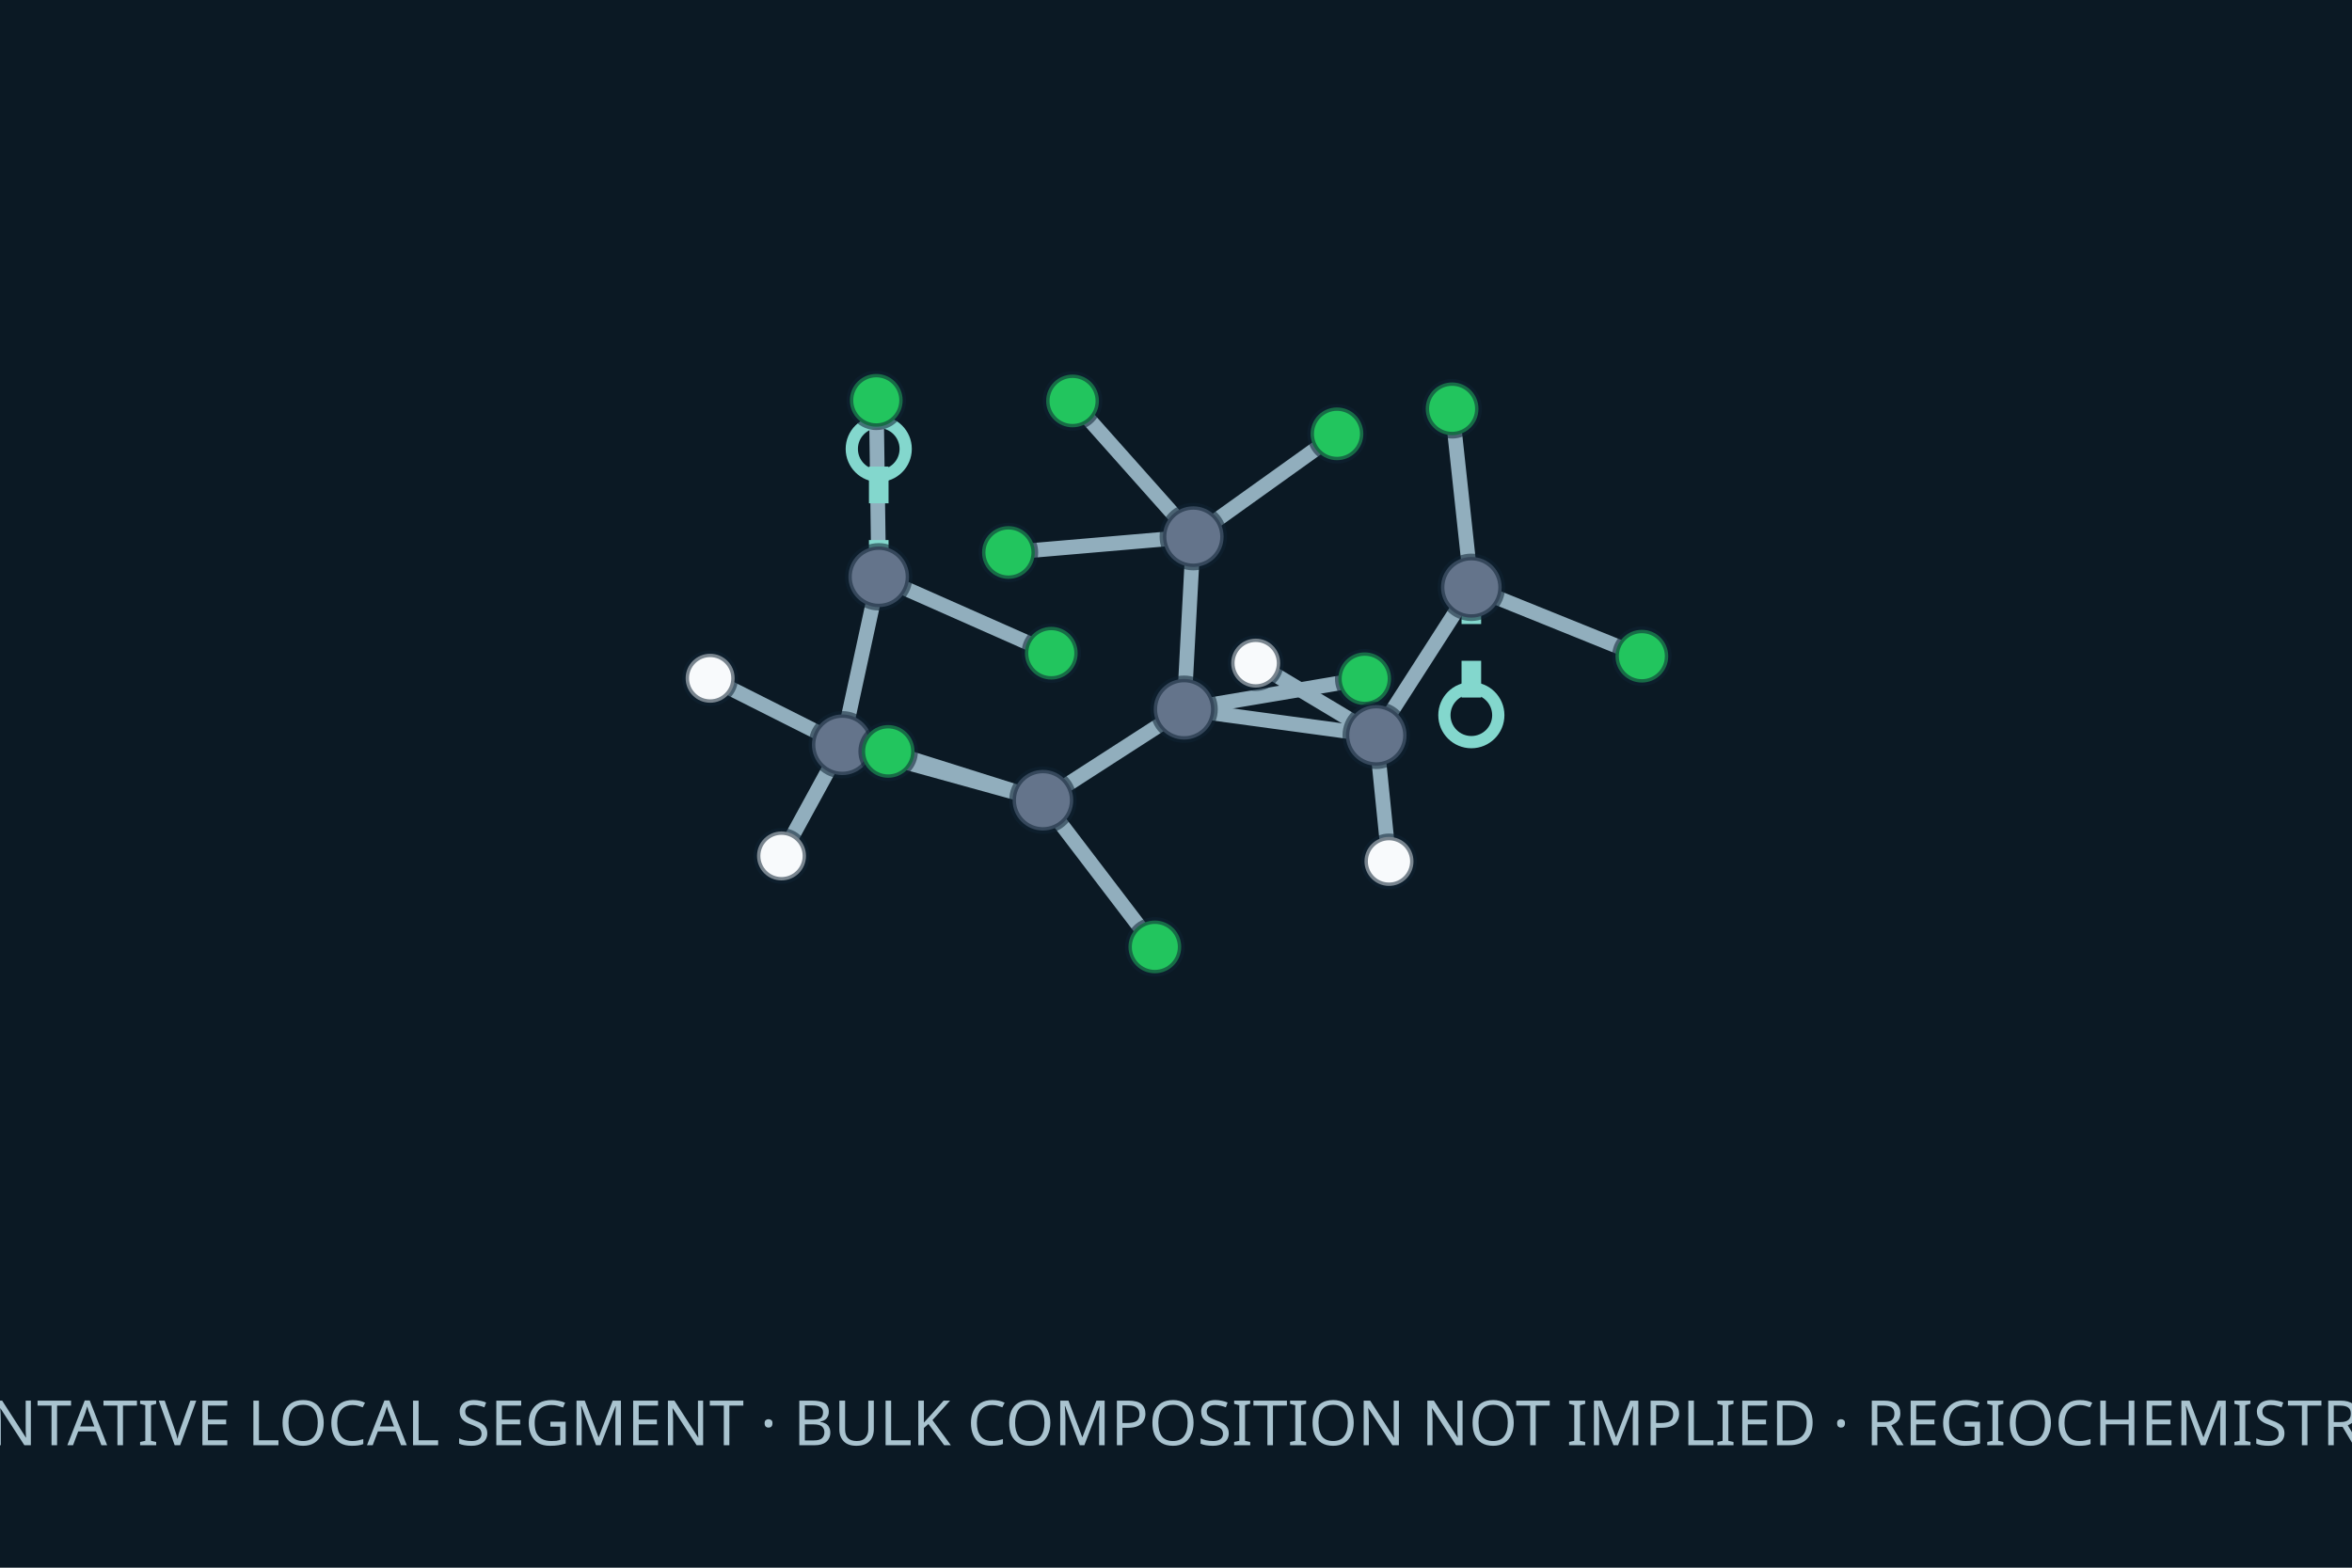
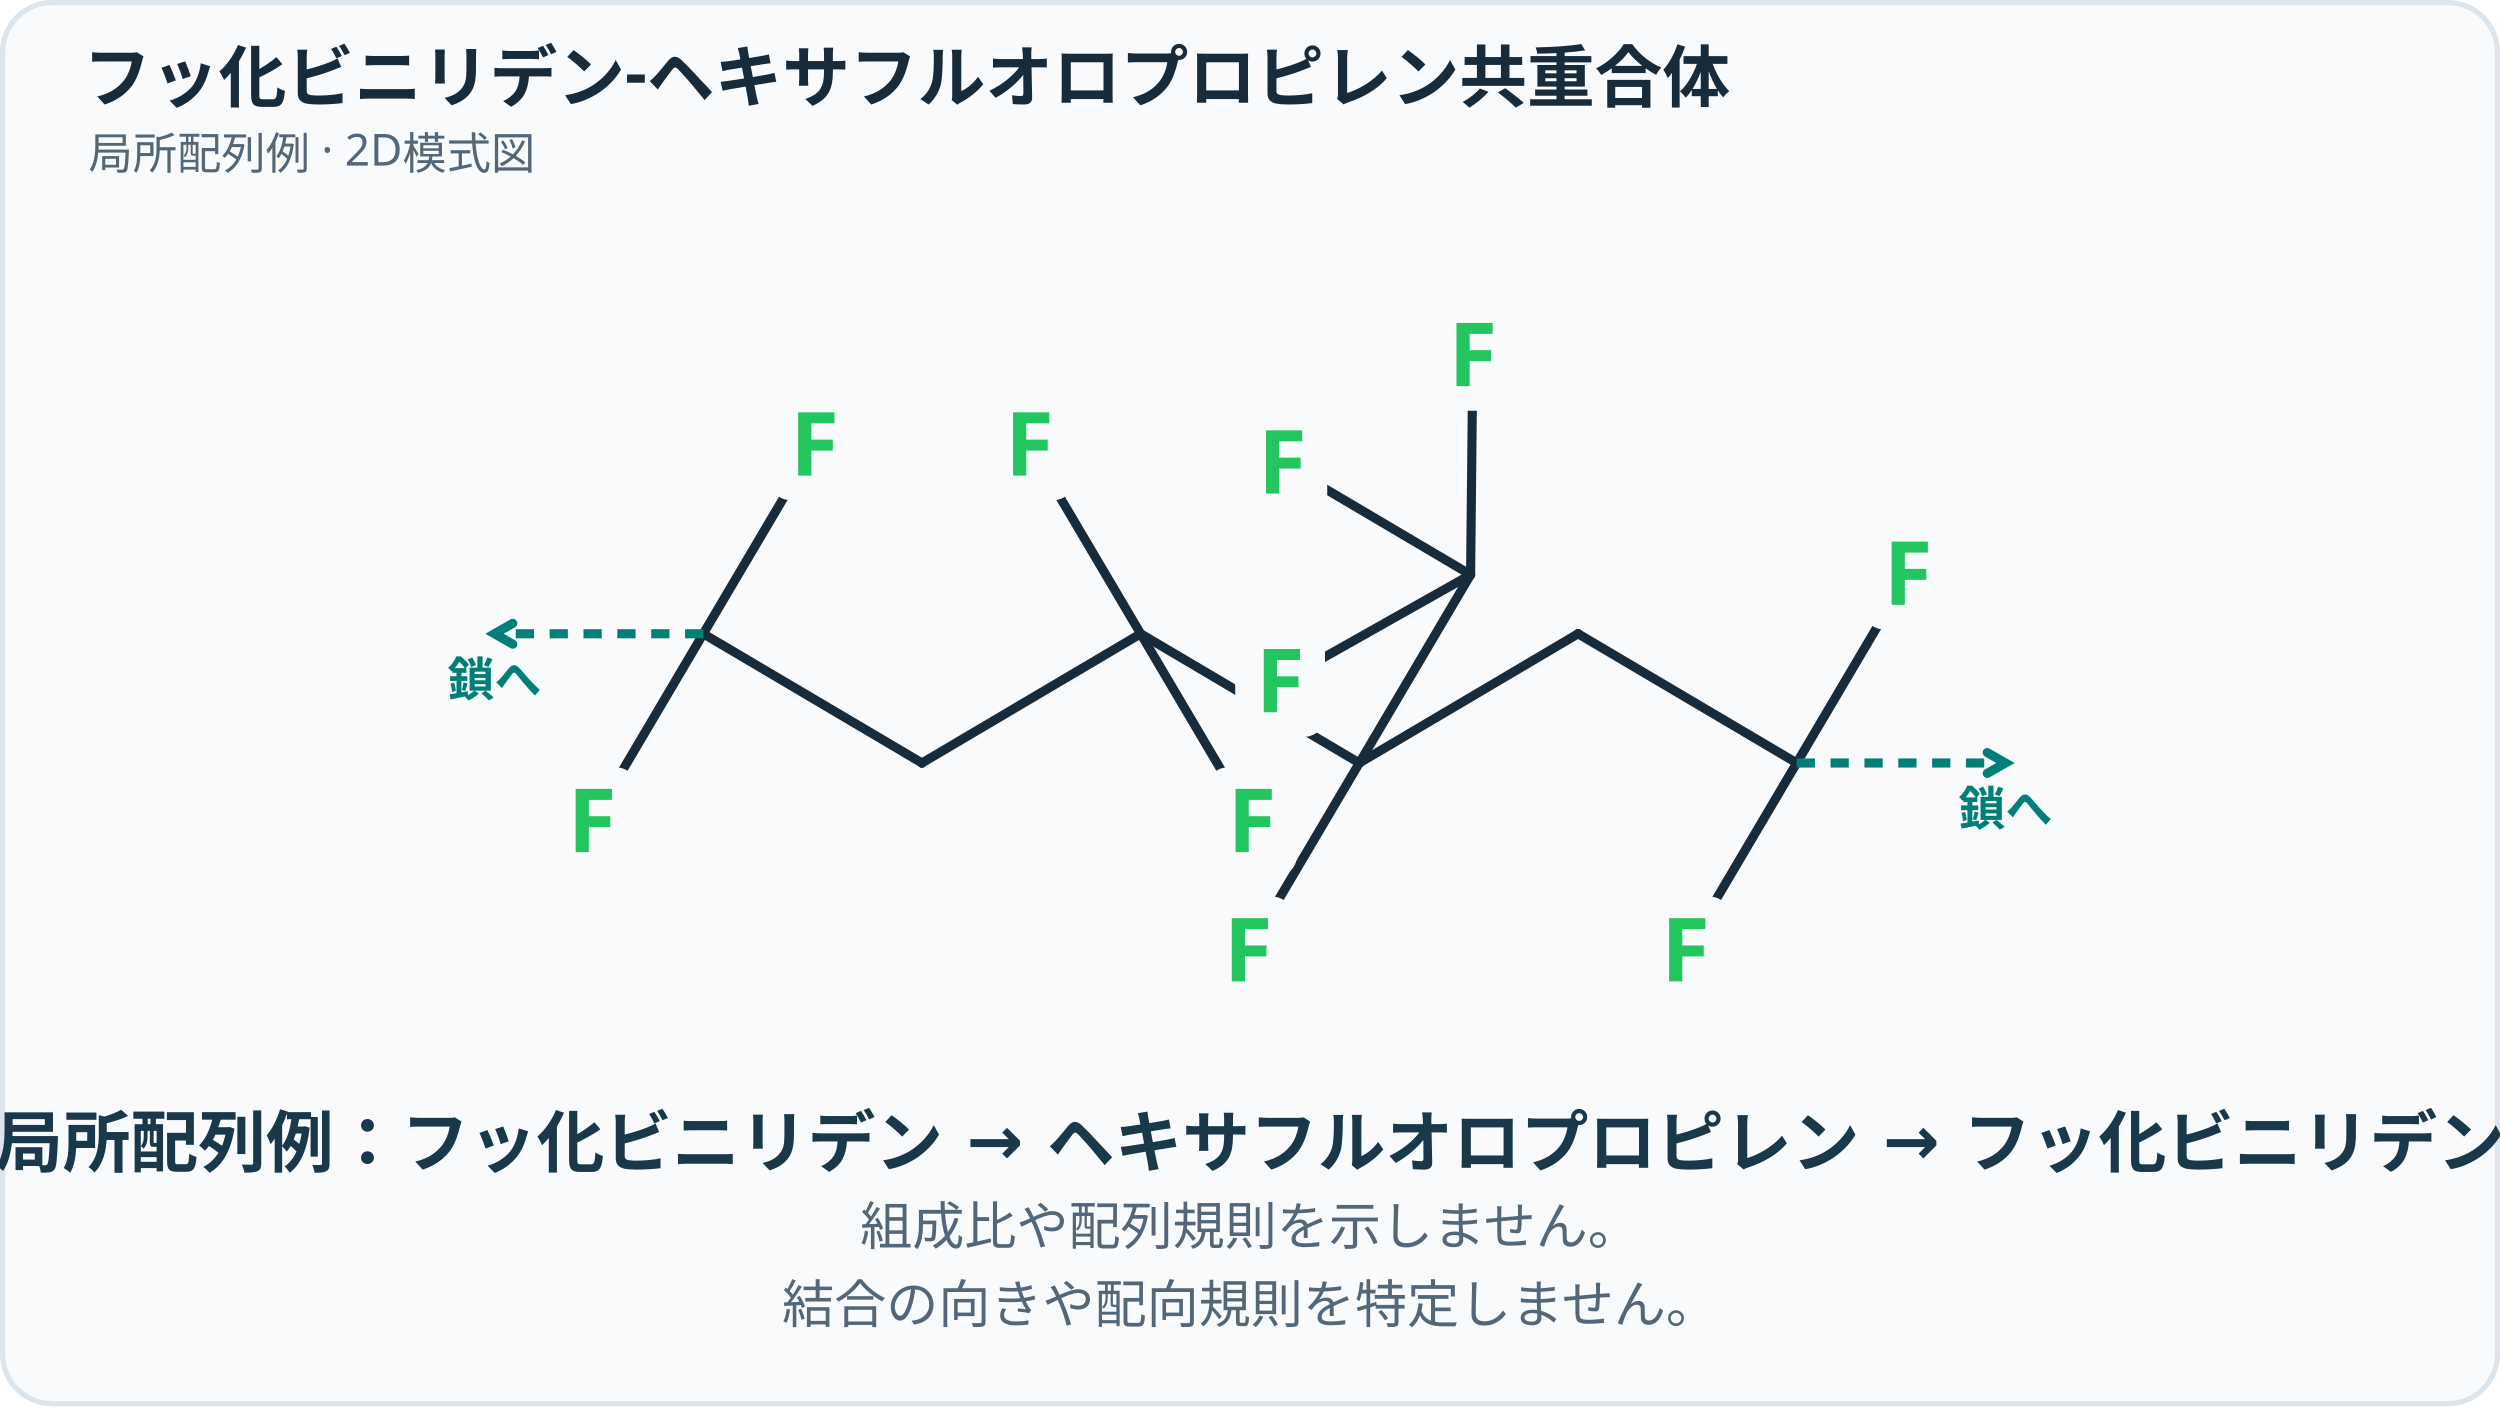
- <svg xmlns="http://www.w3.org/2000/svg" viewBox="0 0 192 128" role="img" aria-label="フッ化ビニリデン-ヘキサフルオロプロピレン共重合体 representative segment" data-polymer-id="vinylidene-fluoride-hexafluoropropylene-copolymer">
-   <rect width="192" height="128" fill="#0b1924" />
-   <g>
-     <path d="M68.757 60.809L71.734 47.095" stroke="#91aebd" stroke-width="1.2" stroke-linecap="round" />
-     <path d="M68.757 60.809L57.971 55.378" stroke="#91aebd" stroke-width="1.2" stroke-linecap="round" />
-     <path d="M68.757 60.809L63.797 69.886" stroke="#91aebd" stroke-width="1.2" stroke-linecap="round" />
-     <path d="M68.757 60.809L85.137 65.336" stroke="#91aebd" stroke-width="1.2" stroke-linecap="round" />
-     <path d="M71.734 47.095L71.533 32.686" stroke="#91aebd" stroke-width="1.2" stroke-linecap="round" />
-     <path d="M71.734 47.095L85.82 53.332" stroke="#91aebd" stroke-width="1.2" stroke-linecap="round" />
-     <path d="M85.137 65.336L94.273 77.314" stroke="#91aebd" stroke-width="1.2" stroke-linecap="round" />
-     <path d="M96.659 57.909L111.404 55.419" stroke="#91aebd" stroke-width="1.2" stroke-linecap="round" />
-     <path d="M97.411 43.816L82.322 45.11" stroke="#91aebd" stroke-width="1.2" stroke-linecap="round" />
-     <path d="M97.411 43.816L87.555 32.737" stroke="#91aebd" stroke-width="1.2" stroke-linecap="round" />
-     <path d="M97.411 43.816L109.141 35.421" stroke="#91aebd" stroke-width="1.2" stroke-linecap="round" />
-     <path d="M85.137 65.336L96.659 57.909" stroke="#91aebd" stroke-width="1.2" stroke-linecap="round" />
-     <path d="M85.137 65.336L72.502 61.352" stroke="#91aebd" stroke-width="1.2" stroke-linecap="round" />
-     <path d="M96.659 57.909L97.411 43.816" stroke="#91aebd" stroke-width="1.2" stroke-linecap="round" />
-     <path d="M96.659 57.909L112.345 60.04" stroke="#91aebd" stroke-width="1.2" stroke-linecap="round" />
-     <path d="M112.345 60.04L120.11 47.953" stroke="#91aebd" stroke-width="1.2" stroke-linecap="round" />
-     <path d="M112.345 60.04L102.506 54.144" stroke="#91aebd" stroke-width="1.2" stroke-linecap="round" />
-     <path d="M112.345 60.04L113.387 70.333" stroke="#91aebd" stroke-width="1.2" stroke-linecap="round" />
-     <path d="M120.11 47.953L118.538 33.379" stroke="#91aebd" stroke-width="1.2" stroke-linecap="round" />
-     <path d="M120.11 47.953L134.029 53.577" stroke="#91aebd" stroke-width="1.2" stroke-linecap="round" />
-     <path data-polymer-continuation="true" d="M71.734 47.095L71.734 36.653" stroke="#83d7cd" stroke-width="1.6" stroke-dasharray="3 3" />
-     <circle cx="71.734" cy="36.653" r="2.2" fill="none" stroke="#83d7cd" />
-     <path data-polymer-continuation="true" d="M120.11 47.953L120.11 58.395" stroke="#83d7cd" stroke-width="1.6" stroke-dasharray="3 3" />
-     <circle cx="120.11" cy="58.395" r="2.2" fill="none" stroke="#83d7cd" />
-     <circle cx="68.757" cy="60.809" r="2.476" fill="#64748b" stroke="#102433" stroke-opacity=".55" stroke-width=".55" />
-     <circle cx="71.734" cy="47.095" r="2.476" fill="#64748b" stroke="#102433" stroke-opacity=".55" stroke-width=".55" />
-     <circle cx="94.273" cy="77.314" r="2.153" fill="#22c55e" stroke="#102433" stroke-opacity=".55" stroke-width=".55" />
-     <circle cx="111.404" cy="55.419" r="2.153" fill="#22c55e" stroke="#102433" stroke-opacity=".55" stroke-width=".55" />
-     <circle cx="82.322" cy="45.11" r="2.153" fill="#22c55e" stroke="#102433" stroke-opacity=".55" stroke-width=".55" />
-     <circle cx="87.555" cy="32.737" r="2.153" fill="#22c55e" stroke="#102433" stroke-opacity=".55" stroke-width=".55" />
-     <circle cx="109.141" cy="35.421" r="2.153" fill="#22c55e" stroke="#102433" stroke-opacity=".55" stroke-width=".55" />
-     <circle cx="71.533" cy="32.686" r="2.153" fill="#22c55e" stroke="#102433" stroke-opacity=".55" stroke-width=".55" />
-     <circle cx="85.82" cy="53.332" r="2.153" fill="#22c55e" stroke="#102433" stroke-opacity=".55" stroke-width=".55" />
-     <circle cx="57.971" cy="55.378" r="2" fill="#f8fafc" stroke="#102433" stroke-opacity=".55" stroke-width=".55" />
-     <circle cx="63.797" cy="69.886" r="2" fill="#f8fafc" stroke="#102433" stroke-opacity=".55" stroke-width=".55" />
-     <circle cx="85.137" cy="65.336" r="2.476" fill="#64748b" stroke="#102433" stroke-opacity=".55" stroke-width=".55" />
-     <circle cx="96.659" cy="57.909" r="2.476" fill="#64748b" stroke="#102433" stroke-opacity=".55" stroke-width=".55" />
-     <circle cx="97.411" cy="43.816" r="2.476" fill="#64748b" stroke="#102433" stroke-opacity=".55" stroke-width=".55" />
-     <circle cx="72.502" cy="61.352" r="2.153" fill="#22c55e" stroke="#102433" stroke-opacity=".55" stroke-width=".55" />
-     <circle cx="112.345" cy="60.04" r="2.476" fill="#64748b" stroke="#102433" stroke-opacity=".55" stroke-width=".55" />
-     <circle cx="120.11" cy="47.953" r="2.476" fill="#64748b" stroke="#102433" stroke-opacity=".55" stroke-width=".55" />
-     <circle cx="118.538" cy="33.379" r="2.153" fill="#22c55e" stroke="#102433" stroke-opacity=".55" stroke-width=".55" />
-     <circle cx="134.029" cy="53.577" r="2.153" fill="#22c55e" stroke="#102433" stroke-opacity=".55" stroke-width=".55" />
-     <circle cx="102.506" cy="54.144" r="2" fill="#f8fafc" stroke="#102433" stroke-opacity=".55" stroke-width=".55" />
-     <circle cx="113.387" cy="70.333" r="2" fill="#f8fafc" stroke="#102433" stroke-opacity=".55" stroke-width=".55" />
+ <svg xmlns="http://www.w3.org/2000/svg" viewBox="0 0 960 540" role="img" aria-labelledby="polymer-title polymer-description" data-polymer-id="vinylidene-fluoride-hexafluoropropylene-copolymer" data-generator-version="task8-2d-v2" data-structure-source-commit="3050fed9c89f16aed19c2323db94fef5f9f9765e" data-representation-type="copolymer-local-motif" data-atom-count="21" data-bond-count="20">
+   <rect width="960" height="540" rx="20" fill="#f8fafc" />
+   <rect x="1" y="1" width="958" height="538" rx="19" fill="none" stroke="#dce5ec" stroke-width="2" />
+   <text class="figure-title" x="32" y="39" font-family="sans-serif" font-size="26" font-weight="750" fill="#182b3b">フッ化ビニリデン-ヘキサフルオロプロピレン共重合体</text>
+   <text class="figure-kicker" x="34" y="65" font-family="sans-serif" font-size="17" fill="#536779">局所配列例 · 2D模式図</text>
+   <g class="chemical-bonds" fill="none" stroke="#182b3b" stroke-width="3.5" stroke-linecap="round" stroke-linejoin="round">
+     <g class="bond" data-bond-ref="unit-0.a0::unit-0.a1" data-atom-a="unit-0.a0" data-atom-b="unit-0.a1" data-bond-order="1">
+       <path d="M354.03 292.99L270.06 243.36" />
+     </g>
+     <g class="bond" data-bond-ref="unit-0.a1::unit-0.a2" data-atom-a="unit-0.a1" data-atom-b="unit-0.a2" data-bond-order="1">
+       <path d="M270.06 243.36L235.6 301.68" />
+     </g>
+     <g class="bond" data-bond-ref="unit-0.a1::unit-0.a3" data-atom-a="unit-0.a1" data-atom-b="unit-0.a3" data-bond-order="1">
+       <path d="M270.06 243.36L304.52 185.05" />
+     </g>
+     <g class="bond" data-bond-ref="unit-0.a0::unit-0.a4" data-atom-a="unit-0.a0" data-atom-b="unit-0.a4" data-bond-order="1">
+       <path d="M354.03 292.99L354.03 292.99" />
+     </g>
+     <g class="bond" data-bond-ref="unit-0.a0::unit-0.a5" data-atom-a="unit-0.a0" data-atom-b="unit-0.a5" data-bond-order="1">
+       <path d="M354.03 292.99L354.03 292.99" />
+     </g>
+     <g class="bond" data-bond-ref="unit-1.a0::unit-1.a1" data-atom-a="unit-1.a0" data-atom-b="unit-1.a1" data-bond-order="1">
+       <path d="M438.01 243.36L521.99 292.99" />
+     </g>
+     <g class="bond" data-bond-ref="unit-1.a1::unit-1.a2" data-atom-a="unit-1.a1" data-atom-b="unit-1.a2" data-bond-order="1">
+       <path d="M521.99 292.99L564.71 220.69" />
+     </g>
+     <g class="bond" data-bond-ref="unit-1.a0::unit-1.a3" data-atom-a="unit-1.a0" data-atom-b="unit-1.a3" data-bond-order="1">
+       <path d="M438.01 243.36L403.55 185.05" />
+     </g>
+     <g class="bond" data-bond-ref="unit-1.a0::unit-1.a4" data-atom-a="unit-1.a0" data-atom-b="unit-1.a4" data-bond-order="1">
+       <path d="M438.01 243.36L472.47 301.68" />
+     </g>
+     <g class="bond" data-bond-ref="unit-1.a1::unit-1.a5" data-atom-a="unit-1.a1" data-atom-b="unit-1.a5" data-bond-order="1">
+       <path d="M521.99 292.99L487.53 351.3" />
+     </g>
+     <g class="bond" data-bond-ref="unit-1.a2::unit-1.a6" data-atom-a="unit-1.a2" data-atom-b="unit-1.a6" data-bond-order="1">
+       <path d="M564.71 220.69L505.71 253.96" />
+     </g>
+     <g class="bond" data-bond-ref="unit-1.a2::unit-1.a7" data-atom-a="unit-1.a2" data-atom-b="unit-1.a7" data-bond-order="1">
+       <path d="M564.71 220.69L506.39 186.23" />
+     </g>
+     <g class="bond" data-bond-ref="unit-1.a2::unit-1.a8" data-atom-a="unit-1.a2" data-atom-b="unit-1.a8" data-bond-order="1">
+       <path d="M564.71 220.69L565.4 152.95" />
+     </g>
+     <g class="bond" data-bond-ref="unit-2.a0::unit-2.a1" data-atom-a="unit-2.a0" data-atom-b="unit-2.a1" data-bond-order="1">
+       <path d="M605.97 243.36L689.94 292.99" />
+     </g>
+     <g class="bond" data-bond-ref="unit-2.a1::unit-2.a2" data-atom-a="unit-2.a1" data-atom-b="unit-2.a2" data-bond-order="1">
+       <path d="M689.94 292.99L724.4 234.67" />
+     </g>
+     <g class="bond" data-bond-ref="unit-2.a1::unit-2.a3" data-atom-a="unit-2.a1" data-atom-b="unit-2.a3" data-bond-order="1">
+       <path d="M689.94 292.99L655.48 351.3" />
+     </g>
+     <g class="bond" data-bond-ref="unit-2.a0::unit-2.a4" data-atom-a="unit-2.a0" data-atom-b="unit-2.a4" data-bond-order="1">
+       <path d="M605.97 243.36L605.97 243.36" />
+     </g>
+     <g class="bond" data-bond-ref="unit-2.a0::unit-2.a5" data-atom-a="unit-2.a0" data-atom-b="unit-2.a5" data-bond-order="1">
+       <path d="M605.97 243.36L605.97 243.36" />
+     </g>
+     <g class="bond" data-bond-ref="unit-0.a0::unit-1.a0" data-atom-a="unit-0.a0" data-atom-b="unit-1.a0" data-bond-order="1">
+       <path d="M354.03 292.99L438.01 243.36" />
+     </g>
+     <g class="bond" data-bond-ref="unit-1.a1::unit-2.a0" data-atom-a="unit-1.a1" data-atom-b="unit-2.a0" data-bond-order="1">
+       <path d="M521.99 292.99L605.97 243.36" />
+     </g>
  </g>
-   <text x="96" y="118" text-anchor="middle" fill="#a9c3cf" font-size="5.1" font-family="sans-serif">REPRESENTATIVE LOCAL SEGMENT · BULK COMPOSITION NOT IMPLIED · REGIOCHEMISTRY VARIES</text>
+   <g class="aromatic-rings" data-aromatic-cycle-count="0" />
+   <g class="continuations">
+     <g class="continuation-port" data-port-id="left" data-port-atom-ref="unit-0.a1" data-connection-type="C-C" data-external-bond-order="1" data-partner-element="C">
+       <path d="M270.06 243.36L189.9 243.36" fill="none" stroke="#007f78" stroke-width="3.5" stroke-dasharray="7 6" />
+       <path d="M196.9 247.36L189.9 243.36L196.9 239.36" fill="none" stroke="#007f78" stroke-width="3.5" stroke-linecap="round" />
+       <text class="continuation-label" data-port-label-for="left" x="189.9" y="267.36" text-anchor="middle" font-family="sans-serif" font-size="18" font-weight="700" fill="#007f78">鎖へ</text>
+     </g>
+     <g class="continuation-port" data-port-id="right" data-port-atom-ref="unit-2.a1" data-connection-type="C-C" data-external-bond-order="1" data-partner-element="C">
+       <path d="M689.94 292.99L770.1 292.99" fill="none" stroke="#007f78" stroke-width="3.5" stroke-dasharray="7 6" />
+       <path d="M763.1 288.99L770.1 292.99L763.1 296.99" fill="none" stroke="#007f78" stroke-width="3.5" stroke-linecap="round" />
+       <text class="continuation-label" data-port-label-for="right" x="770.1" y="316.99" text-anchor="middle" font-family="sans-serif" font-size="18" font-weight="700" fill="#007f78">鎖へ</text>
+     </g>
+   </g>
+   <g class="atom-labels">
+     <g class="atom-map skeletal-carbon" data-atom-ref="unit-0.a0" data-element="C" data-display="skeletal-carbon-vertex" aria-hidden="true">
+       <circle cx="354.03" cy="292.99" r="2.5" fill="#182b3b" opacity=".001" />
+     </g>
+     <g class="atom-map skeletal-carbon" data-atom-ref="unit-0.a1" data-element="C" data-display="skeletal-carbon-vertex" aria-hidden="true">
+       <circle cx="270.06" cy="243.36" r="2.5" fill="#182b3b" opacity=".001" />
+     </g>
+     <g class="atom-map atom-label" data-atom-ref="unit-0.a2" data-element="F" data-display="element-label" data-label-atom-refs="unit-0.a2" aria-hidden="true">
+       <rect x="210.09" y="294.66" width="34.48" height="42" rx="8" fill="#f8fafc" />
+       <text x="227.33" y="327.22" text-anchor="middle" font-family="sans-serif" font-size="34" font-weight="750" fill="#22c55e">F</text>
+     </g>
+     <g class="atom-map atom-label" data-atom-ref="unit-0.a3" data-element="F" data-display="element-label" data-label-atom-refs="unit-0.a3" aria-hidden="true">
+       <rect x="295.54" y="150.06" width="34.48" height="42" rx="8" fill="#f8fafc" />
+       <text x="312.78" y="182.62" text-anchor="middle" font-family="sans-serif" font-size="34" font-weight="750" fill="#22c55e">F</text>
+     </g>
+     <g class="atom-map skeletal-carbon" data-atom-ref="unit-1.a0" data-element="C" data-display="skeletal-carbon-vertex" aria-hidden="true">
+       <circle cx="438.01" cy="243.36" r="2.5" fill="#182b3b" opacity=".001" />
+     </g>
+     <g class="atom-map skeletal-carbon" data-atom-ref="unit-1.a1" data-element="C" data-display="skeletal-carbon-vertex" aria-hidden="true">
+       <circle cx="521.99" cy="292.99" r="2.5" fill="#182b3b" opacity=".001" />
+     </g>
+     <g class="atom-map skeletal-carbon" data-atom-ref="unit-1.a2" data-element="C" data-display="skeletal-carbon-vertex" aria-hidden="true">
+       <circle cx="564.71" cy="220.69" r="2.5" fill="#182b3b" opacity=".001" />
+     </g>
+     <g class="atom-map atom-label" data-atom-ref="unit-1.a3" data-element="F" data-display="element-label" data-label-atom-refs="unit-1.a3" aria-hidden="true">
+       <rect x="378.05" y="150.06" width="34.48" height="42" rx="8" fill="#f8fafc" />
+       <text x="395.29" y="182.62" text-anchor="middle" font-family="sans-serif" font-size="34" font-weight="750" fill="#22c55e">F</text>
+     </g>
+     <g class="atom-map atom-label" data-atom-ref="unit-1.a4" data-element="F" data-display="element-label" data-label-atom-refs="unit-1.a4" aria-hidden="true">
+       <rect x="463.49" y="294.66" width="34.48" height="42" rx="8" fill="#f8fafc" />
+       <text x="480.73" y="327.22" text-anchor="middle" font-family="sans-serif" font-size="34" font-weight="750" fill="#22c55e">F</text>
+     </g>
+     <g class="atom-map atom-label" data-atom-ref="unit-1.a5" data-element="F" data-display="element-label" data-label-atom-refs="unit-1.a5" aria-hidden="true">
+       <rect x="462.03" y="344.29" width="34.48" height="42" rx="8" fill="#f8fafc" />
+       <text x="479.27" y="376.85" text-anchor="middle" font-family="sans-serif" font-size="34" font-weight="750" fill="#22c55e">F</text>
+     </g>
+     <g class="atom-map atom-label" data-atom-ref="unit-1.a6" data-element="F" data-display="element-label" data-label-atom-refs="unit-1.a6" aria-hidden="true">
+       <rect x="474.32" y="240.94" width="34.48" height="42" rx="8" fill="#f8fafc" />
+       <text x="491.56" y="273.5" text-anchor="middle" font-family="sans-serif" font-size="34" font-weight="750" fill="#22c55e">F</text>
+     </g>
+     <g class="atom-map atom-label" data-atom-ref="unit-1.a7" data-element="F" data-display="element-label" data-label-atom-refs="unit-1.a7" aria-hidden="true">
+       <rect x="475.17" y="156.97" width="34.48" height="42" rx="8" fill="#f8fafc" />
+       <text x="492.41" y="189.53" text-anchor="middle" font-family="sans-serif" font-size="34" font-weight="750" fill="#22c55e">F</text>
+     </g>
+     <g class="atom-map atom-label" data-atom-ref="unit-1.a8" data-element="F" data-display="element-label" data-label-atom-refs="unit-1.a8" aria-hidden="true">
+       <rect x="548.32" y="115.71" width="34.48" height="42" rx="8" fill="#f8fafc" />
+       <text x="565.56" y="148.27" text-anchor="middle" font-family="sans-serif" font-size="34" font-weight="750" fill="#22c55e">F</text>
+     </g>
+     <g class="atom-map skeletal-carbon" data-atom-ref="unit-2.a0" data-element="C" data-display="skeletal-carbon-vertex" aria-hidden="true">
+       <circle cx="605.97" cy="243.36" r="2.5" fill="#182b3b" opacity=".001" />
+     </g>
+     <g class="atom-map skeletal-carbon" data-atom-ref="unit-2.a1" data-element="C" data-display="skeletal-carbon-vertex" aria-hidden="true">
+       <circle cx="689.94" cy="292.99" r="2.5" fill="#182b3b" opacity=".001" />
+     </g>
+     <g class="atom-map atom-label" data-atom-ref="unit-2.a2" data-element="F" data-display="element-label" data-label-atom-refs="unit-2.a2" aria-hidden="true">
+       <rect x="715.43" y="199.69" width="34.48" height="42" rx="8" fill="#f8fafc" />
+       <text x="732.67" y="232.25" text-anchor="middle" font-family="sans-serif" font-size="34" font-weight="750" fill="#22c55e">F</text>
+     </g>
+     <g class="atom-map atom-label" data-atom-ref="unit-2.a3" data-element="F" data-display="element-label" data-label-atom-refs="unit-2.a3" aria-hidden="true">
+       <rect x="629.98" y="344.29" width="34.48" height="42" rx="8" fill="#f8fafc" />
+       <text x="647.22" y="376.85" text-anchor="middle" font-family="sans-serif" font-size="34" font-weight="750" fill="#22c55e">F</text>
+     </g>
+   </g>
+   <text class="annotation primary" x="480" y="448" text-anchor="middle" font-family="sans-serif" font-size="26" font-weight="700" fill="#19384a">局所配列例：フッ化ビニリデン → ヘキサフルオロプロピレン → フッ化ビニリデン</text>
+   <text class="annotation" x="480" y="478" text-anchor="middle" font-family="sans-serif" font-size="20" font-weight="500" fill="#536779">組成比や配列規則を示しません。</text>
+   <text class="annotation" x="480" y="508" text-anchor="middle" font-family="sans-serif" font-size="20" font-weight="500" fill="#536779">結合の向きや配向規則を特定しません。</text>
</svg>
